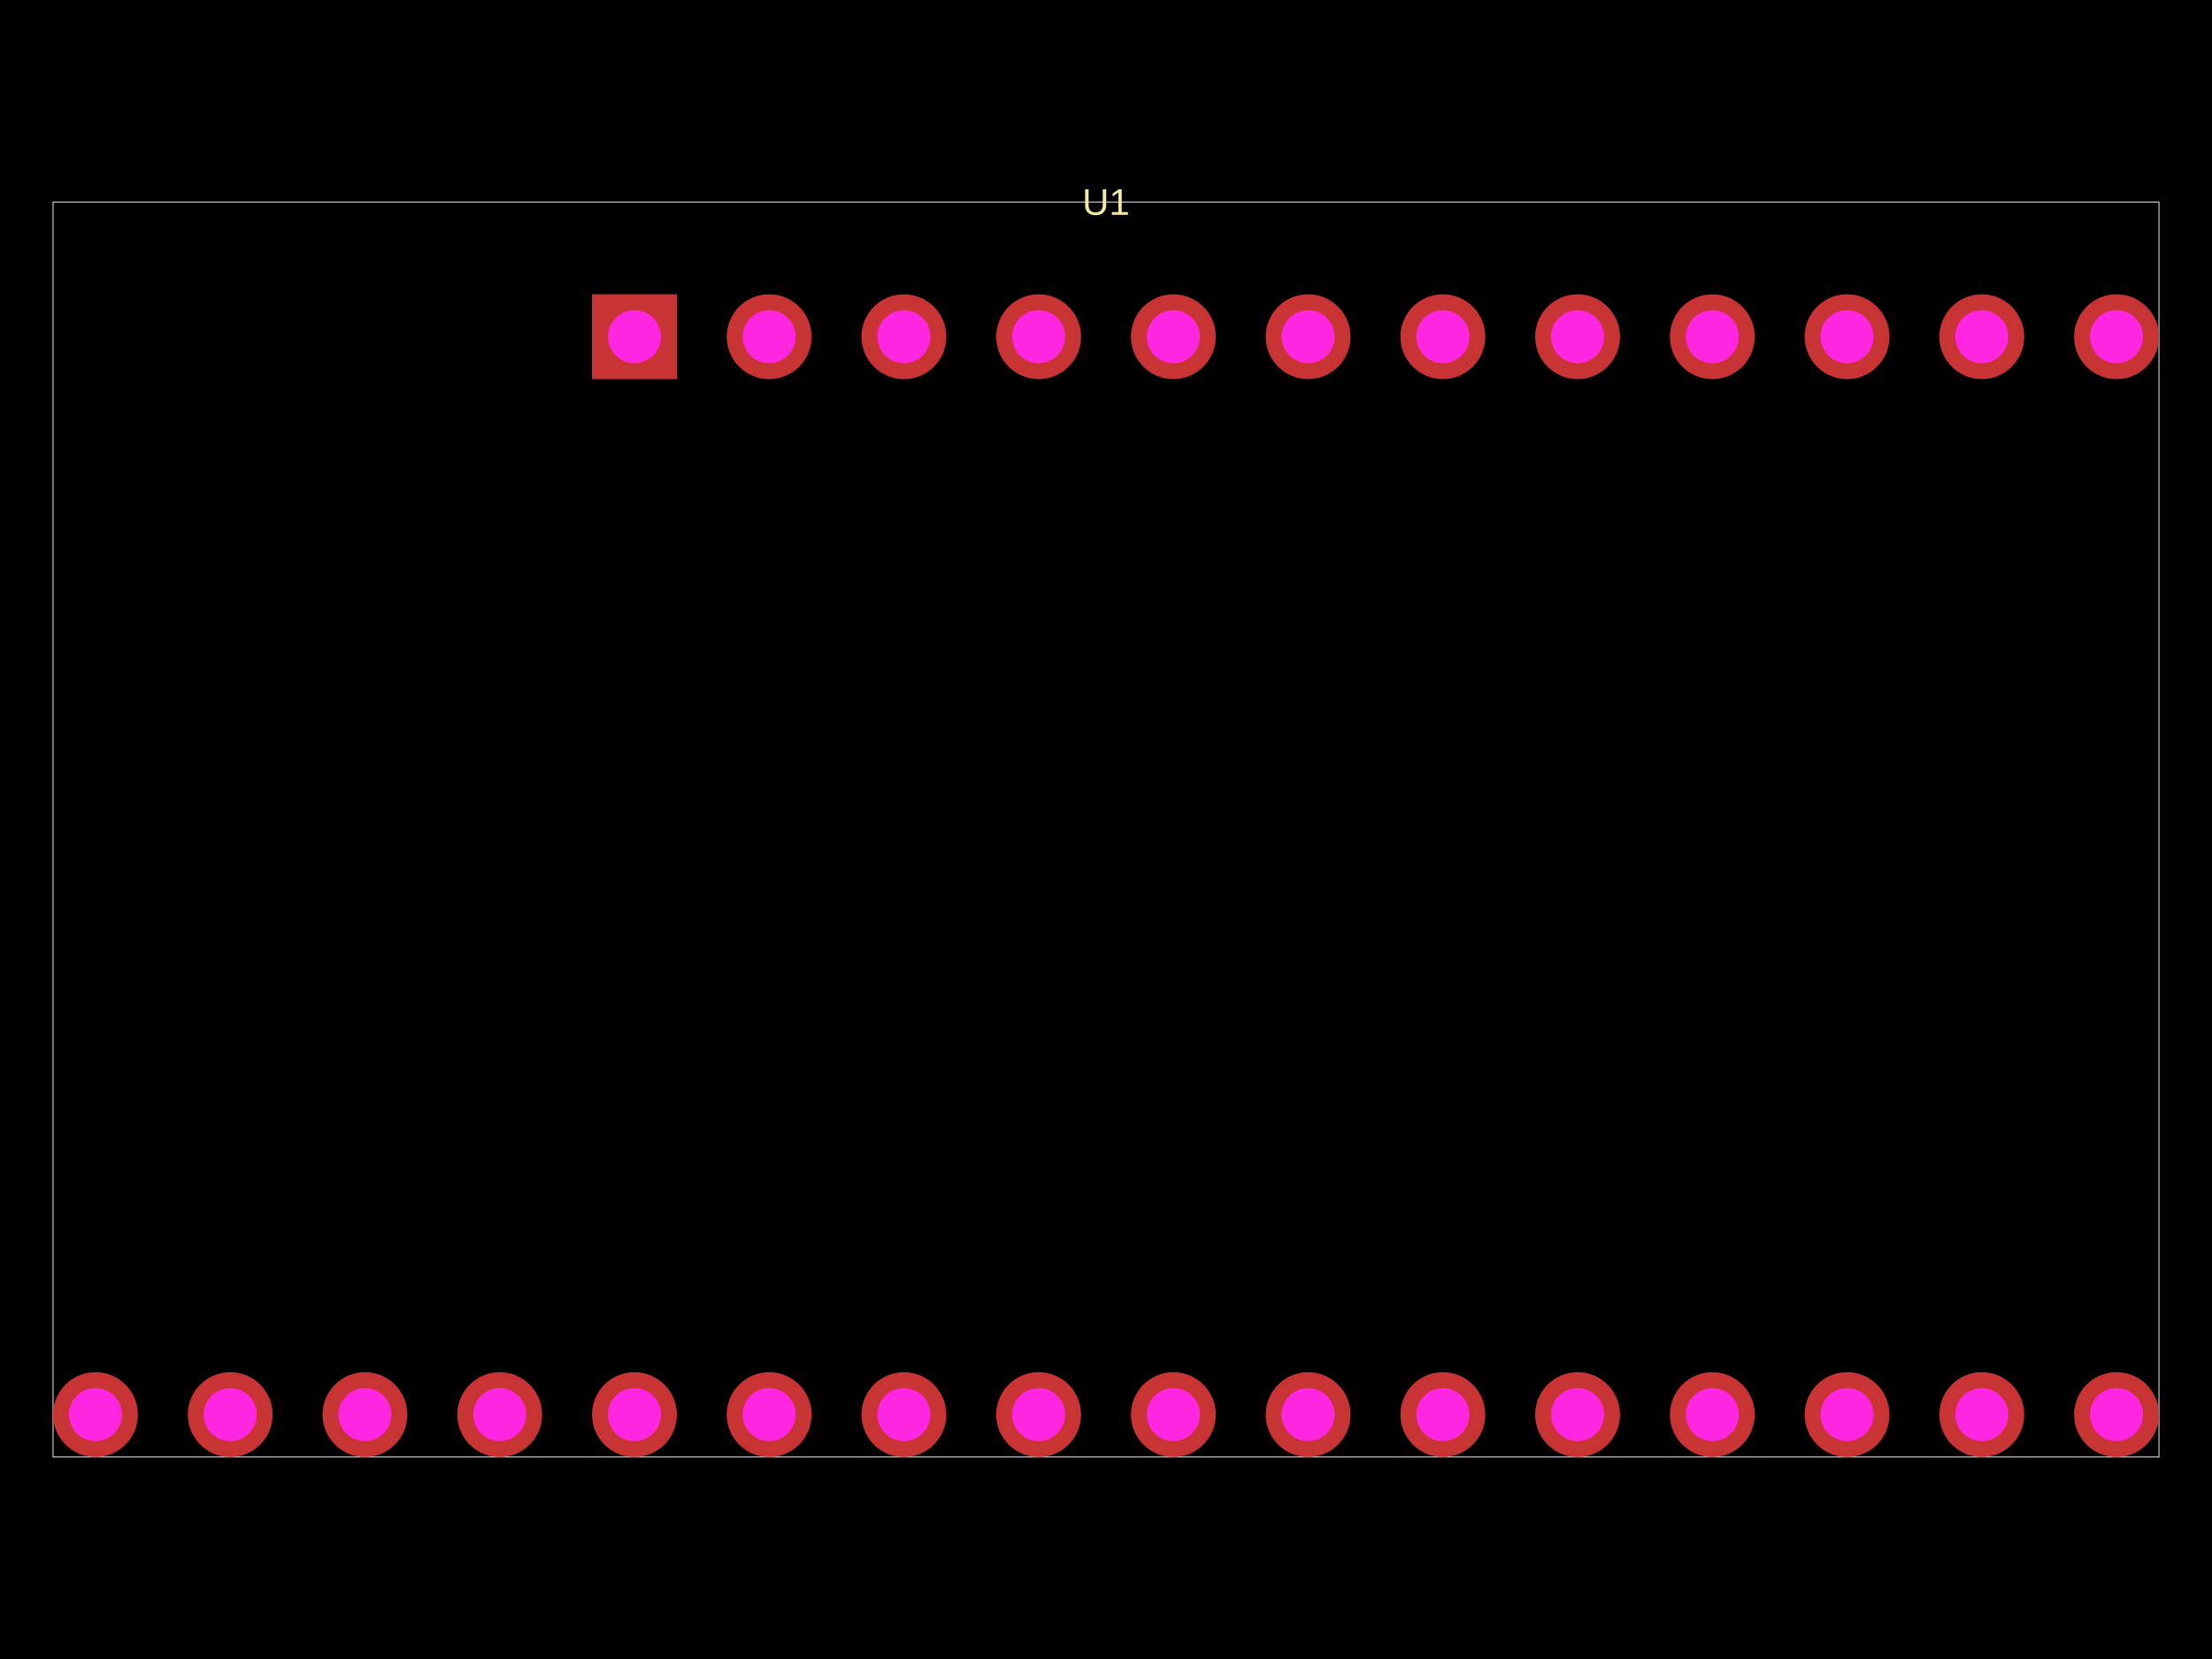
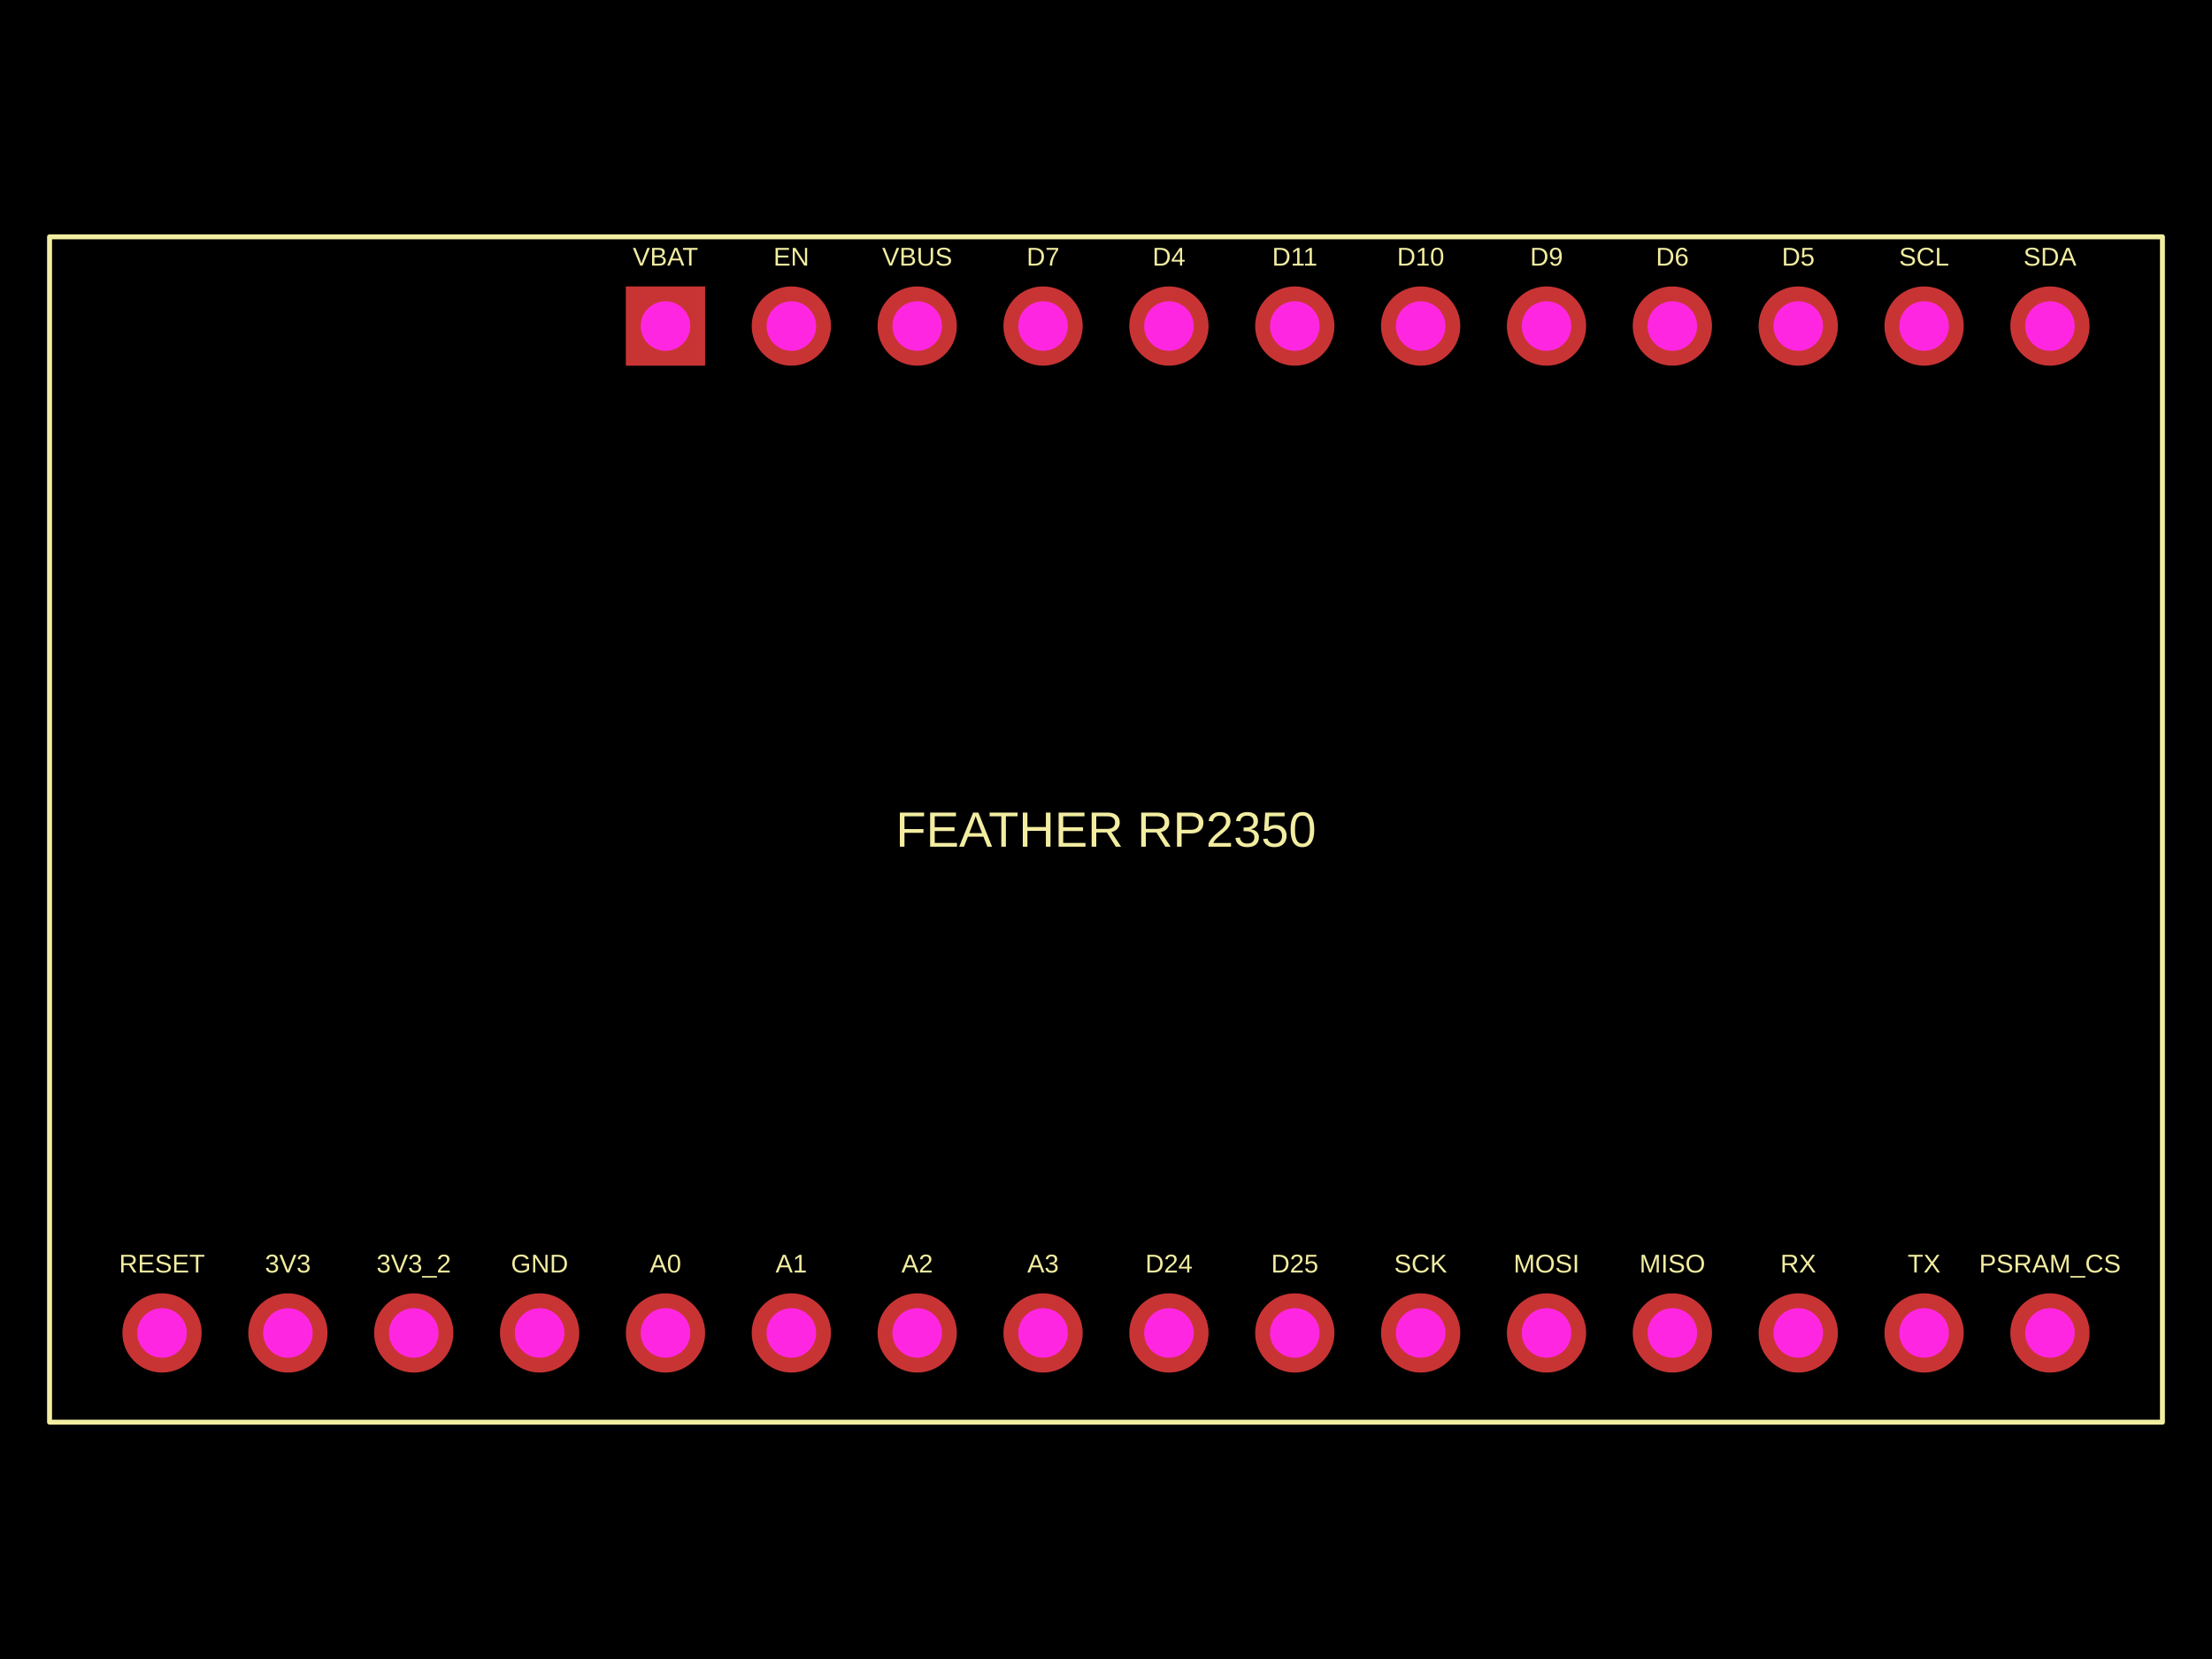
- <svg xmlns="http://www.w3.org/2000/svg" width="800" height="600" data-software-used-string="@tscircuit/core@0.0.1565">
+ <svg xmlns="http://www.w3.org/2000/svg" width="800" height="600" data-software-used-string="@tscircuit/core@0.0.1580">
  <style />
  <rect class="boundary" x="0" y="0" fill="#000" width="800" height="600" data-type="pcb_background" data-pcb-layer="global" />
-   <rect class="pcb-boundary" fill="none" stroke="#fff" stroke-width="0.3" x="19.185" y="73.046" width="761.631" height="453.909" data-type="pcb_boundary" data-pcb-layer="global" />
-   <text x="0" y="0" dx="0" dy="0" fill="#f2eda1" font-family="Arial, sans-serif" font-size="13.429" text-anchor="middle" dominant-baseline="central" transform="matrix(1,0,0,1,400,73.04556)" class="pcb-silkscreen-text pcb-silkscreen-top" data-pcb-silkscreen-text-id="pcb_silkscreen_text_0" stroke="none" data-type="pcb_silkscreen_text" data-pcb-layer="top">U1</text>
+   <rect class="pcb-boundary" fill="none" stroke="#fff" stroke-width="0.3" x="17.921" y="85.663" width="764.158" height="428.674" data-type="pcb_boundary" data-pcb-layer="global" />
+   <text x="0" y="0" dx="0" dy="0" fill="#f2eda1" font-family="Arial, sans-serif" font-size="9.319" text-anchor="middle" dominant-baseline="central" transform="matrix(1,0,0,1,240.681,92.83154)" class="pcb-silkscreen-text pcb-silkscreen-top" data-pcb-silkscreen-text-id="pcb_silkscreen_text_0" stroke="none" data-type="pcb_silkscreen_text" data-pcb-layer="top">VBAT</text>
+   <text x="0" y="0" dx="0" dy="0" fill="#f2eda1" font-family="Arial, sans-serif" font-size="9.319" text-anchor="middle" dominant-baseline="central" transform="matrix(1,0,0,1,286.2007,92.83154)" class="pcb-silkscreen-text pcb-silkscreen-top" data-pcb-silkscreen-text-id="pcb_silkscreen_text_1" stroke="none" data-type="pcb_silkscreen_text" data-pcb-layer="top">EN</text>
+   <text x="0" y="0" dx="0" dy="0" fill="#f2eda1" font-family="Arial, sans-serif" font-size="9.319" text-anchor="middle" dominant-baseline="central" transform="matrix(1,0,0,1,331.7204,92.83154)" class="pcb-silkscreen-text pcb-silkscreen-top" data-pcb-silkscreen-text-id="pcb_silkscreen_text_2" stroke="none" data-type="pcb_silkscreen_text" data-pcb-layer="top">VBUS</text>
+   <text x="0" y="0" dx="0" dy="0" fill="#f2eda1" font-family="Arial, sans-serif" font-size="9.319" text-anchor="middle" dominant-baseline="central" transform="matrix(1,0,0,1,377.2401,92.83154)" class="pcb-silkscreen-text pcb-silkscreen-top" data-pcb-silkscreen-text-id="pcb_silkscreen_text_3" stroke="none" data-type="pcb_silkscreen_text" data-pcb-layer="top">D7</text>
+   <text x="0" y="0" dx="0" dy="0" fill="#f2eda1" font-family="Arial, sans-serif" font-size="9.319" text-anchor="middle" dominant-baseline="central" transform="matrix(1,0,0,1,422.7599,92.83154)" class="pcb-silkscreen-text pcb-silkscreen-top" data-pcb-silkscreen-text-id="pcb_silkscreen_text_4" stroke="none" data-type="pcb_silkscreen_text" data-pcb-layer="top">D4</text>
+   <text x="0" y="0" dx="0" dy="0" fill="#f2eda1" font-family="Arial, sans-serif" font-size="9.319" text-anchor="middle" dominant-baseline="central" transform="matrix(1,0,0,1,468.2796,92.83154)" class="pcb-silkscreen-text pcb-silkscreen-top" data-pcb-silkscreen-text-id="pcb_silkscreen_text_5" stroke="none" data-type="pcb_silkscreen_text" data-pcb-layer="top">D11</text>
+   <text x="0" y="0" dx="0" dy="0" fill="#f2eda1" font-family="Arial, sans-serif" font-size="9.319" text-anchor="middle" dominant-baseline="central" transform="matrix(1,0,0,1,513.7993,92.83154)" class="pcb-silkscreen-text pcb-silkscreen-top" data-pcb-silkscreen-text-id="pcb_silkscreen_text_6" stroke="none" data-type="pcb_silkscreen_text" data-pcb-layer="top">D10</text>
+   <text x="0" y="0" dx="0" dy="0" fill="#f2eda1" font-family="Arial, sans-serif" font-size="9.319" text-anchor="middle" dominant-baseline="central" transform="matrix(1,0,0,1,559.319,92.83154)" class="pcb-silkscreen-text pcb-silkscreen-top" data-pcb-silkscreen-text-id="pcb_silkscreen_text_7" stroke="none" data-type="pcb_silkscreen_text" data-pcb-layer="top">D9</text>
+   <text x="0" y="0" dx="0" dy="0" fill="#f2eda1" font-family="Arial, sans-serif" font-size="9.319" text-anchor="middle" dominant-baseline="central" transform="matrix(1,0,0,1,604.8387,92.83154)" class="pcb-silkscreen-text pcb-silkscreen-top" data-pcb-silkscreen-text-id="pcb_silkscreen_text_8" stroke="none" data-type="pcb_silkscreen_text" data-pcb-layer="top">D6</text>
+   <text x="0" y="0" dx="0" dy="0" fill="#f2eda1" font-family="Arial, sans-serif" font-size="9.319" text-anchor="middle" dominant-baseline="central" transform="matrix(1,0,0,1,650.3584,92.83154)" class="pcb-silkscreen-text pcb-silkscreen-top" data-pcb-silkscreen-text-id="pcb_silkscreen_text_9" stroke="none" data-type="pcb_silkscreen_text" data-pcb-layer="top">D5</text>
+   <text x="0" y="0" dx="0" dy="0" fill="#f2eda1" font-family="Arial, sans-serif" font-size="9.319" text-anchor="middle" dominant-baseline="central" transform="matrix(1,0,0,1,695.8781,92.83154)" class="pcb-silkscreen-text pcb-silkscreen-top" data-pcb-silkscreen-text-id="pcb_silkscreen_text_10" stroke="none" data-type="pcb_silkscreen_text" data-pcb-layer="top">SCL</text>
+   <text x="0" y="0" dx="0" dy="0" fill="#f2eda1" font-family="Arial, sans-serif" font-size="9.319" text-anchor="middle" dominant-baseline="central" transform="matrix(1,0,0,1,741.3978,92.83154)" class="pcb-silkscreen-text pcb-silkscreen-top" data-pcb-silkscreen-text-id="pcb_silkscreen_text_11" stroke="none" data-type="pcb_silkscreen_text" data-pcb-layer="top">SDA</text>
+   <text x="0" y="0" dx="0" dy="0" fill="#f2eda1" font-family="Arial, sans-serif" font-size="9.319" text-anchor="middle" dominant-baseline="central" transform="matrix(1,0,0,1,58.60215,456.9892)" class="pcb-silkscreen-text pcb-silkscreen-top" data-pcb-silkscreen-text-id="pcb_silkscreen_text_12" stroke="none" data-type="pcb_silkscreen_text" data-pcb-layer="top">RESET</text>
+   <text x="0" y="0" dx="0" dy="0" fill="#f2eda1" font-family="Arial, sans-serif" font-size="9.319" text-anchor="middle" dominant-baseline="central" transform="matrix(1,0,0,1,104.1219,456.9892)" class="pcb-silkscreen-text pcb-silkscreen-top" data-pcb-silkscreen-text-id="pcb_silkscreen_text_13" stroke="none" data-type="pcb_silkscreen_text" data-pcb-layer="top">3V3</text>
+   <text x="0" y="0" dx="0" dy="0" fill="#f2eda1" font-family="Arial, sans-serif" font-size="9.319" text-anchor="middle" dominant-baseline="central" transform="matrix(1,0,0,1,149.6416,456.9892)" class="pcb-silkscreen-text pcb-silkscreen-top" data-pcb-silkscreen-text-id="pcb_silkscreen_text_14" stroke="none" data-type="pcb_silkscreen_text" data-pcb-layer="top">3V3_2</text>
+   <text x="0" y="0" dx="0" dy="0" fill="#f2eda1" font-family="Arial, sans-serif" font-size="9.319" text-anchor="middle" dominant-baseline="central" transform="matrix(1,0,0,1,195.1613,456.9892)" class="pcb-silkscreen-text pcb-silkscreen-top" data-pcb-silkscreen-text-id="pcb_silkscreen_text_15" stroke="none" data-type="pcb_silkscreen_text" data-pcb-layer="top">GND</text>
+   <text x="0" y="0" dx="0" dy="0" fill="#f2eda1" font-family="Arial, sans-serif" font-size="9.319" text-anchor="middle" dominant-baseline="central" transform="matrix(1,0,0,1,240.681,456.9892)" class="pcb-silkscreen-text pcb-silkscreen-top" data-pcb-silkscreen-text-id="pcb_silkscreen_text_16" stroke="none" data-type="pcb_silkscreen_text" data-pcb-layer="top">A0</text>
+   <text x="0" y="0" dx="0" dy="0" fill="#f2eda1" font-family="Arial, sans-serif" font-size="9.319" text-anchor="middle" dominant-baseline="central" transform="matrix(1,0,0,1,286.2007,456.9892)" class="pcb-silkscreen-text pcb-silkscreen-top" data-pcb-silkscreen-text-id="pcb_silkscreen_text_17" stroke="none" data-type="pcb_silkscreen_text" data-pcb-layer="top">A1</text>
+   <text x="0" y="0" dx="0" dy="0" fill="#f2eda1" font-family="Arial, sans-serif" font-size="9.319" text-anchor="middle" dominant-baseline="central" transform="matrix(1,0,0,1,331.7204,456.9892)" class="pcb-silkscreen-text pcb-silkscreen-top" data-pcb-silkscreen-text-id="pcb_silkscreen_text_18" stroke="none" data-type="pcb_silkscreen_text" data-pcb-layer="top">A2</text>
+   <text x="0" y="0" dx="0" dy="0" fill="#f2eda1" font-family="Arial, sans-serif" font-size="9.319" text-anchor="middle" dominant-baseline="central" transform="matrix(1,0,0,1,377.2401,456.9892)" class="pcb-silkscreen-text pcb-silkscreen-top" data-pcb-silkscreen-text-id="pcb_silkscreen_text_19" stroke="none" data-type="pcb_silkscreen_text" data-pcb-layer="top">A3</text>
+   <text x="0" y="0" dx="0" dy="0" fill="#f2eda1" font-family="Arial, sans-serif" font-size="9.319" text-anchor="middle" dominant-baseline="central" transform="matrix(1,0,0,1,422.7599,456.9892)" class="pcb-silkscreen-text pcb-silkscreen-top" data-pcb-silkscreen-text-id="pcb_silkscreen_text_20" stroke="none" data-type="pcb_silkscreen_text" data-pcb-layer="top">D24</text>
+   <text x="0" y="0" dx="0" dy="0" fill="#f2eda1" font-family="Arial, sans-serif" font-size="9.319" text-anchor="middle" dominant-baseline="central" transform="matrix(1,0,0,1,468.2796,456.9892)" class="pcb-silkscreen-text pcb-silkscreen-top" data-pcb-silkscreen-text-id="pcb_silkscreen_text_21" stroke="none" data-type="pcb_silkscreen_text" data-pcb-layer="top">D25</text>
+   <text x="0" y="0" dx="0" dy="0" fill="#f2eda1" font-family="Arial, sans-serif" font-size="9.319" text-anchor="middle" dominant-baseline="central" transform="matrix(1,0,0,1,513.7993,456.9892)" class="pcb-silkscreen-text pcb-silkscreen-top" data-pcb-silkscreen-text-id="pcb_silkscreen_text_22" stroke="none" data-type="pcb_silkscreen_text" data-pcb-layer="top">SCK</text>
+   <text x="0" y="0" dx="0" dy="0" fill="#f2eda1" font-family="Arial, sans-serif" font-size="9.319" text-anchor="middle" dominant-baseline="central" transform="matrix(1,0,0,1,559.319,456.9892)" class="pcb-silkscreen-text pcb-silkscreen-top" data-pcb-silkscreen-text-id="pcb_silkscreen_text_23" stroke="none" data-type="pcb_silkscreen_text" data-pcb-layer="top">MOSI</text>
+   <text x="0" y="0" dx="0" dy="0" fill="#f2eda1" font-family="Arial, sans-serif" font-size="9.319" text-anchor="middle" dominant-baseline="central" transform="matrix(1,0,0,1,604.8387,456.9892)" class="pcb-silkscreen-text pcb-silkscreen-top" data-pcb-silkscreen-text-id="pcb_silkscreen_text_24" stroke="none" data-type="pcb_silkscreen_text" data-pcb-layer="top">MISO</text>
+   <text x="0" y="0" dx="0" dy="0" fill="#f2eda1" font-family="Arial, sans-serif" font-size="9.319" text-anchor="middle" dominant-baseline="central" transform="matrix(1,0,0,1,650.3584,456.9892)" class="pcb-silkscreen-text pcb-silkscreen-top" data-pcb-silkscreen-text-id="pcb_silkscreen_text_25" stroke="none" data-type="pcb_silkscreen_text" data-pcb-layer="top">RX</text>
+   <text x="0" y="0" dx="0" dy="0" fill="#f2eda1" font-family="Arial, sans-serif" font-size="9.319" text-anchor="middle" dominant-baseline="central" transform="matrix(1,0,0,1,695.8781,456.9892)" class="pcb-silkscreen-text pcb-silkscreen-top" data-pcb-silkscreen-text-id="pcb_silkscreen_text_26" stroke="none" data-type="pcb_silkscreen_text" data-pcb-layer="top">TX</text>
+   <text x="0" y="0" dx="0" dy="0" fill="#f2eda1" font-family="Arial, sans-serif" font-size="9.319" text-anchor="middle" dominant-baseline="central" transform="matrix(1,0,0,1,741.3978,456.9892)" class="pcb-silkscreen-text pcb-silkscreen-top" data-pcb-silkscreen-text-id="pcb_silkscreen_text_27" stroke="none" data-type="pcb_silkscreen_text" data-pcb-layer="top">PSRAM_CS</text>
+   <path class="pcb-silkscreen pcb-silkscreen-top" d="M 17.921 514.337 L 782.079 514.337 L 782.079 85.663 L 17.921 85.663 L 17.921 514.337 Z" fill="none" stroke="#f2eda1" stroke-width="1.792" stroke-linecap="round" stroke-linejoin="round" data-pcb-component-id="pcb_component_0" data-pcb-silkscreen-path-id="pcb_silkscreen_path_0" data-type="pcb_silkscreen_path" data-pcb-layer="top" />
+   <text x="0" y="0" dx="0" dy="0" fill="#f2eda1" font-family="Arial, sans-serif" font-size="17.921" text-anchor="middle" dominant-baseline="central" transform="matrix(1,0,0,1,400,300)" class="pcb-silkscreen-text pcb-silkscreen-top" data-pcb-silkscreen-text-id="pcb_silkscreen_text_28" stroke="none" data-type="pcb_silkscreen_text" data-pcb-layer="top">FEATHER RP2350</text>
  <g data-type="pcb_plated_hole" data-pcb-layer="through" data-pad-name="U1.VBAT">
-     <rect class="pcb-hole-outer-pad" fill="rgb(200, 52, 52)" x="214.101" y="106.427" width="30.695" height="30.695" data-type="pcb_plated_hole" data-pcb-layer="top" />
-     <circle class="pcb-hole-inner" fill="#FF26E2" cx="229.448" cy="121.775" r="9.592" data-type="pcb_plated_hole_drill" data-pcb-layer="drill" />
+     <rect class="pcb-hole-outer-pad" fill="rgb(200, 52, 52)" x="226.344" y="103.584" width="28.674" height="28.674" data-type="pcb_plated_hole" data-pcb-layer="top" />
+     <circle class="pcb-hole-inner" fill="#FF26E2" cx="240.681" cy="117.921" r="8.961" data-type="pcb_plated_hole_drill" data-pcb-layer="drill" />
  </g>
  <g data-type="pcb_plated_hole" data-pcb-layer="through" data-pad-name="U1.EN">
-     <circle class="pcb-hole-outer" fill="rgb(200, 52, 52)" cx="278.177" cy="121.775" r="15.348" data-type="pcb_plated_hole" data-pcb-layer="top" />
-     <circle class="pcb-hole-inner" fill="#FF26E2" cx="278.177" cy="121.775" r="9.592" data-type="pcb_plated_hole_drill" data-pcb-layer="drill" />
+     <circle class="pcb-hole-outer" fill="rgb(200, 52, 52)" cx="286.201" cy="117.921" r="14.337" data-type="pcb_plated_hole" data-pcb-layer="top" />
+     <circle class="pcb-hole-inner" fill="#FF26E2" cx="286.201" cy="117.921" r="8.961" data-type="pcb_plated_hole_drill" data-pcb-layer="drill" />
  </g>
  <g data-type="pcb_plated_hole" data-pcb-layer="through" data-pad-name="U1.VBUS">
-     <circle class="pcb-hole-outer" fill="rgb(200, 52, 52)" cx="326.906" cy="121.775" r="15.348" data-type="pcb_plated_hole" data-pcb-layer="top" />
-     <circle class="pcb-hole-inner" fill="#FF26E2" cx="326.906" cy="121.775" r="9.592" data-type="pcb_plated_hole_drill" data-pcb-layer="drill" />
+     <circle class="pcb-hole-outer" fill="rgb(200, 52, 52)" cx="331.72" cy="117.921" r="14.337" data-type="pcb_plated_hole" data-pcb-layer="top" />
+     <circle class="pcb-hole-inner" fill="#FF26E2" cx="331.72" cy="117.921" r="8.961" data-type="pcb_plated_hole_drill" data-pcb-layer="drill" />
  </g>
  <g data-type="pcb_plated_hole" data-pcb-layer="through" data-pad-name="U1.D7">
-     <circle class="pcb-hole-outer" fill="rgb(200, 52, 52)" cx="375.635" cy="121.775" r="15.348" data-type="pcb_plated_hole" data-pcb-layer="top" />
-     <circle class="pcb-hole-inner" fill="#FF26E2" cx="375.635" cy="121.775" r="9.592" data-type="pcb_plated_hole_drill" data-pcb-layer="drill" />
+     <circle class="pcb-hole-outer" fill="rgb(200, 52, 52)" cx="377.24" cy="117.921" r="14.337" data-type="pcb_plated_hole" data-pcb-layer="top" />
+     <circle class="pcb-hole-inner" fill="#FF26E2" cx="377.24" cy="117.921" r="8.961" data-type="pcb_plated_hole_drill" data-pcb-layer="drill" />
  </g>
  <g data-type="pcb_plated_hole" data-pcb-layer="through" data-pad-name="U1.D4">
-     <circle class="pcb-hole-outer" fill="rgb(200, 52, 52)" cx="424.365" cy="121.775" r="15.348" data-type="pcb_plated_hole" data-pcb-layer="top" />
-     <circle class="pcb-hole-inner" fill="#FF26E2" cx="424.365" cy="121.775" r="9.592" data-type="pcb_plated_hole_drill" data-pcb-layer="drill" />
+     <circle class="pcb-hole-outer" fill="rgb(200, 52, 52)" cx="422.76" cy="117.921" r="14.337" data-type="pcb_plated_hole" data-pcb-layer="top" />
+     <circle class="pcb-hole-inner" fill="#FF26E2" cx="422.76" cy="117.921" r="8.961" data-type="pcb_plated_hole_drill" data-pcb-layer="drill" />
  </g>
  <g data-type="pcb_plated_hole" data-pcb-layer="through" data-pad-name="U1.D11">
-     <circle class="pcb-hole-outer" fill="rgb(200, 52, 52)" cx="473.094" cy="121.775" r="15.348" data-type="pcb_plated_hole" data-pcb-layer="top" />
-     <circle class="pcb-hole-inner" fill="#FF26E2" cx="473.094" cy="121.775" r="9.592" data-type="pcb_plated_hole_drill" data-pcb-layer="drill" />
+     <circle class="pcb-hole-outer" fill="rgb(200, 52, 52)" cx="468.28" cy="117.921" r="14.337" data-type="pcb_plated_hole" data-pcb-layer="top" />
+     <circle class="pcb-hole-inner" fill="#FF26E2" cx="468.28" cy="117.921" r="8.961" data-type="pcb_plated_hole_drill" data-pcb-layer="drill" />
  </g>
  <g data-type="pcb_plated_hole" data-pcb-layer="through" data-pad-name="U1.D10">
-     <circle class="pcb-hole-outer" fill="rgb(200, 52, 52)" cx="521.823" cy="121.775" r="15.348" data-type="pcb_plated_hole" data-pcb-layer="top" />
-     <circle class="pcb-hole-inner" fill="#FF26E2" cx="521.823" cy="121.775" r="9.592" data-type="pcb_plated_hole_drill" data-pcb-layer="drill" />
+     <circle class="pcb-hole-outer" fill="rgb(200, 52, 52)" cx="513.799" cy="117.921" r="14.337" data-type="pcb_plated_hole" data-pcb-layer="top" />
+     <circle class="pcb-hole-inner" fill="#FF26E2" cx="513.799" cy="117.921" r="8.961" data-type="pcb_plated_hole_drill" data-pcb-layer="drill" />
  </g>
  <g data-type="pcb_plated_hole" data-pcb-layer="through" data-pad-name="U1.D9">
-     <circle class="pcb-hole-outer" fill="rgb(200, 52, 52)" cx="570.552" cy="121.775" r="15.348" data-type="pcb_plated_hole" data-pcb-layer="top" />
-     <circle class="pcb-hole-inner" fill="#FF26E2" cx="570.552" cy="121.775" r="9.592" data-type="pcb_plated_hole_drill" data-pcb-layer="drill" />
+     <circle class="pcb-hole-outer" fill="rgb(200, 52, 52)" cx="559.319" cy="117.921" r="14.337" data-type="pcb_plated_hole" data-pcb-layer="top" />
+     <circle class="pcb-hole-inner" fill="#FF26E2" cx="559.319" cy="117.921" r="8.961" data-type="pcb_plated_hole_drill" data-pcb-layer="drill" />
  </g>
  <g data-type="pcb_plated_hole" data-pcb-layer="through" data-pad-name="U1.D6">
-     <circle class="pcb-hole-outer" fill="rgb(200, 52, 52)" cx="619.281" cy="121.775" r="15.348" data-type="pcb_plated_hole" data-pcb-layer="top" />
-     <circle class="pcb-hole-inner" fill="#FF26E2" cx="619.281" cy="121.775" r="9.592" data-type="pcb_plated_hole_drill" data-pcb-layer="drill" />
+     <circle class="pcb-hole-outer" fill="rgb(200, 52, 52)" cx="604.839" cy="117.921" r="14.337" data-type="pcb_plated_hole" data-pcb-layer="top" />
+     <circle class="pcb-hole-inner" fill="#FF26E2" cx="604.839" cy="117.921" r="8.961" data-type="pcb_plated_hole_drill" data-pcb-layer="drill" />
  </g>
  <g data-type="pcb_plated_hole" data-pcb-layer="through" data-pad-name="U1.D5">
-     <circle class="pcb-hole-outer" fill="rgb(200, 52, 52)" cx="668.01" cy="121.775" r="15.348" data-type="pcb_plated_hole" data-pcb-layer="top" />
-     <circle class="pcb-hole-inner" fill="#FF26E2" cx="668.01" cy="121.775" r="9.592" data-type="pcb_plated_hole_drill" data-pcb-layer="drill" />
+     <circle class="pcb-hole-outer" fill="rgb(200, 52, 52)" cx="650.358" cy="117.921" r="14.337" data-type="pcb_plated_hole" data-pcb-layer="top" />
+     <circle class="pcb-hole-inner" fill="#FF26E2" cx="650.358" cy="117.921" r="8.961" data-type="pcb_plated_hole_drill" data-pcb-layer="drill" />
  </g>
  <g data-type="pcb_plated_hole" data-pcb-layer="through" data-pad-name="U1.SCL">
-     <circle class="pcb-hole-outer" fill="rgb(200, 52, 52)" cx="716.739" cy="121.775" r="15.348" data-type="pcb_plated_hole" data-pcb-layer="top" />
-     <circle class="pcb-hole-inner" fill="#FF26E2" cx="716.739" cy="121.775" r="9.592" data-type="pcb_plated_hole_drill" data-pcb-layer="drill" />
+     <circle class="pcb-hole-outer" fill="rgb(200, 52, 52)" cx="695.878" cy="117.921" r="14.337" data-type="pcb_plated_hole" data-pcb-layer="top" />
+     <circle class="pcb-hole-inner" fill="#FF26E2" cx="695.878" cy="117.921" r="8.961" data-type="pcb_plated_hole_drill" data-pcb-layer="drill" />
  </g>
  <g data-type="pcb_plated_hole" data-pcb-layer="through" data-pad-name="U1.SDA">
-     <circle class="pcb-hole-outer" fill="rgb(200, 52, 52)" cx="765.468" cy="121.775" r="15.348" data-type="pcb_plated_hole" data-pcb-layer="top" />
-     <circle class="pcb-hole-inner" fill="#FF26E2" cx="765.468" cy="121.775" r="9.592" data-type="pcb_plated_hole_drill" data-pcb-layer="drill" />
+     <circle class="pcb-hole-outer" fill="rgb(200, 52, 52)" cx="741.398" cy="117.921" r="14.337" data-type="pcb_plated_hole" data-pcb-layer="top" />
+     <circle class="pcb-hole-inner" fill="#FF26E2" cx="741.398" cy="117.921" r="8.961" data-type="pcb_plated_hole_drill" data-pcb-layer="drill" />
  </g>
  <g data-type="pcb_plated_hole" data-pcb-layer="through" data-pad-name="U1.RESET">
-     <circle class="pcb-hole-outer" fill="rgb(200, 52, 52)" cx="34.532" cy="511.607" r="15.348" data-type="pcb_plated_hole" data-pcb-layer="top" />
-     <circle class="pcb-hole-inner" fill="#FF26E2" cx="34.532" cy="511.607" r="9.592" data-type="pcb_plated_hole_drill" data-pcb-layer="drill" />
+     <circle class="pcb-hole-outer" fill="rgb(200, 52, 52)" cx="58.602" cy="482.079" r="14.337" data-type="pcb_plated_hole" data-pcb-layer="top" />
+     <circle class="pcb-hole-inner" fill="#FF26E2" cx="58.602" cy="482.079" r="8.961" data-type="pcb_plated_hole_drill" data-pcb-layer="drill" />
  </g>
  <g data-type="pcb_plated_hole" data-pcb-layer="through" data-pad-name="U1.3V3">
-     <circle class="pcb-hole-outer" fill="rgb(200, 52, 52)" cx="83.261" cy="511.607" r="15.348" data-type="pcb_plated_hole" data-pcb-layer="top" />
-     <circle class="pcb-hole-inner" fill="#FF26E2" cx="83.261" cy="511.607" r="9.592" data-type="pcb_plated_hole_drill" data-pcb-layer="drill" />
+     <circle class="pcb-hole-outer" fill="rgb(200, 52, 52)" cx="104.122" cy="482.079" r="14.337" data-type="pcb_plated_hole" data-pcb-layer="top" />
+     <circle class="pcb-hole-inner" fill="#FF26E2" cx="104.122" cy="482.079" r="8.961" data-type="pcb_plated_hole_drill" data-pcb-layer="drill" />
  </g>
  <g data-type="pcb_plated_hole" data-pcb-layer="through" data-pad-name="U1.3V3_2">
-     <circle class="pcb-hole-outer" fill="rgb(200, 52, 52)" cx="131.99" cy="511.607" r="15.348" data-type="pcb_plated_hole" data-pcb-layer="top" />
-     <circle class="pcb-hole-inner" fill="#FF26E2" cx="131.99" cy="511.607" r="9.592" data-type="pcb_plated_hole_drill" data-pcb-layer="drill" />
+     <circle class="pcb-hole-outer" fill="rgb(200, 52, 52)" cx="149.642" cy="482.079" r="14.337" data-type="pcb_plated_hole" data-pcb-layer="top" />
+     <circle class="pcb-hole-inner" fill="#FF26E2" cx="149.642" cy="482.079" r="8.961" data-type="pcb_plated_hole_drill" data-pcb-layer="drill" />
  </g>
  <g data-type="pcb_plated_hole" data-pcb-layer="through" data-pad-name="U1.GND">
-     <circle class="pcb-hole-outer" fill="rgb(200, 52, 52)" cx="180.719" cy="511.607" r="15.348" data-type="pcb_plated_hole" data-pcb-layer="top" />
-     <circle class="pcb-hole-inner" fill="#FF26E2" cx="180.719" cy="511.607" r="9.592" data-type="pcb_plated_hole_drill" data-pcb-layer="drill" />
+     <circle class="pcb-hole-outer" fill="rgb(200, 52, 52)" cx="195.161" cy="482.079" r="14.337" data-type="pcb_plated_hole" data-pcb-layer="top" />
+     <circle class="pcb-hole-inner" fill="#FF26E2" cx="195.161" cy="482.079" r="8.961" data-type="pcb_plated_hole_drill" data-pcb-layer="drill" />
  </g>
  <g data-type="pcb_plated_hole" data-pcb-layer="through" data-pad-name="U1.A0">
-     <circle class="pcb-hole-outer" fill="rgb(200, 52, 52)" cx="229.448" cy="511.607" r="15.348" data-type="pcb_plated_hole" data-pcb-layer="top" />
-     <circle class="pcb-hole-inner" fill="#FF26E2" cx="229.448" cy="511.607" r="9.592" data-type="pcb_plated_hole_drill" data-pcb-layer="drill" />
+     <circle class="pcb-hole-outer" fill="rgb(200, 52, 52)" cx="240.681" cy="482.079" r="14.337" data-type="pcb_plated_hole" data-pcb-layer="top" />
+     <circle class="pcb-hole-inner" fill="#FF26E2" cx="240.681" cy="482.079" r="8.961" data-type="pcb_plated_hole_drill" data-pcb-layer="drill" />
  </g>
  <g data-type="pcb_plated_hole" data-pcb-layer="through" data-pad-name="U1.A1">
-     <circle class="pcb-hole-outer" fill="rgb(200, 52, 52)" cx="278.177" cy="511.607" r="15.348" data-type="pcb_plated_hole" data-pcb-layer="top" />
-     <circle class="pcb-hole-inner" fill="#FF26E2" cx="278.177" cy="511.607" r="9.592" data-type="pcb_plated_hole_drill" data-pcb-layer="drill" />
+     <circle class="pcb-hole-outer" fill="rgb(200, 52, 52)" cx="286.201" cy="482.079" r="14.337" data-type="pcb_plated_hole" data-pcb-layer="top" />
+     <circle class="pcb-hole-inner" fill="#FF26E2" cx="286.201" cy="482.079" r="8.961" data-type="pcb_plated_hole_drill" data-pcb-layer="drill" />
  </g>
  <g data-type="pcb_plated_hole" data-pcb-layer="through" data-pad-name="U1.A2">
-     <circle class="pcb-hole-outer" fill="rgb(200, 52, 52)" cx="326.906" cy="511.607" r="15.348" data-type="pcb_plated_hole" data-pcb-layer="top" />
-     <circle class="pcb-hole-inner" fill="#FF26E2" cx="326.906" cy="511.607" r="9.592" data-type="pcb_plated_hole_drill" data-pcb-layer="drill" />
+     <circle class="pcb-hole-outer" fill="rgb(200, 52, 52)" cx="331.72" cy="482.079" r="14.337" data-type="pcb_plated_hole" data-pcb-layer="top" />
+     <circle class="pcb-hole-inner" fill="#FF26E2" cx="331.72" cy="482.079" r="8.961" data-type="pcb_plated_hole_drill" data-pcb-layer="drill" />
  </g>
  <g data-type="pcb_plated_hole" data-pcb-layer="through" data-pad-name="U1.A3">
-     <circle class="pcb-hole-outer" fill="rgb(200, 52, 52)" cx="375.635" cy="511.607" r="15.348" data-type="pcb_plated_hole" data-pcb-layer="top" />
-     <circle class="pcb-hole-inner" fill="#FF26E2" cx="375.635" cy="511.607" r="9.592" data-type="pcb_plated_hole_drill" data-pcb-layer="drill" />
+     <circle class="pcb-hole-outer" fill="rgb(200, 52, 52)" cx="377.24" cy="482.079" r="14.337" data-type="pcb_plated_hole" data-pcb-layer="top" />
+     <circle class="pcb-hole-inner" fill="#FF26E2" cx="377.24" cy="482.079" r="8.961" data-type="pcb_plated_hole_drill" data-pcb-layer="drill" />
  </g>
  <g data-type="pcb_plated_hole" data-pcb-layer="through" data-pad-name="U1.D24">
-     <circle class="pcb-hole-outer" fill="rgb(200, 52, 52)" cx="424.365" cy="511.607" r="15.348" data-type="pcb_plated_hole" data-pcb-layer="top" />
-     <circle class="pcb-hole-inner" fill="#FF26E2" cx="424.365" cy="511.607" r="9.592" data-type="pcb_plated_hole_drill" data-pcb-layer="drill" />
+     <circle class="pcb-hole-outer" fill="rgb(200, 52, 52)" cx="422.76" cy="482.079" r="14.337" data-type="pcb_plated_hole" data-pcb-layer="top" />
+     <circle class="pcb-hole-inner" fill="#FF26E2" cx="422.76" cy="482.079" r="8.961" data-type="pcb_plated_hole_drill" data-pcb-layer="drill" />
  </g>
  <g data-type="pcb_plated_hole" data-pcb-layer="through" data-pad-name="U1.D25">
-     <circle class="pcb-hole-outer" fill="rgb(200, 52, 52)" cx="473.094" cy="511.607" r="15.348" data-type="pcb_plated_hole" data-pcb-layer="top" />
-     <circle class="pcb-hole-inner" fill="#FF26E2" cx="473.094" cy="511.607" r="9.592" data-type="pcb_plated_hole_drill" data-pcb-layer="drill" />
+     <circle class="pcb-hole-outer" fill="rgb(200, 52, 52)" cx="468.28" cy="482.079" r="14.337" data-type="pcb_plated_hole" data-pcb-layer="top" />
+     <circle class="pcb-hole-inner" fill="#FF26E2" cx="468.28" cy="482.079" r="8.961" data-type="pcb_plated_hole_drill" data-pcb-layer="drill" />
  </g>
  <g data-type="pcb_plated_hole" data-pcb-layer="through" data-pad-name="U1.SCK">
-     <circle class="pcb-hole-outer" fill="rgb(200, 52, 52)" cx="521.823" cy="511.607" r="15.348" data-type="pcb_plated_hole" data-pcb-layer="top" />
-     <circle class="pcb-hole-inner" fill="#FF26E2" cx="521.823" cy="511.607" r="9.592" data-type="pcb_plated_hole_drill" data-pcb-layer="drill" />
+     <circle class="pcb-hole-outer" fill="rgb(200, 52, 52)" cx="513.799" cy="482.079" r="14.337" data-type="pcb_plated_hole" data-pcb-layer="top" />
+     <circle class="pcb-hole-inner" fill="#FF26E2" cx="513.799" cy="482.079" r="8.961" data-type="pcb_plated_hole_drill" data-pcb-layer="drill" />
  </g>
  <g data-type="pcb_plated_hole" data-pcb-layer="through" data-pad-name="U1.MOSI">
-     <circle class="pcb-hole-outer" fill="rgb(200, 52, 52)" cx="570.552" cy="511.607" r="15.348" data-type="pcb_plated_hole" data-pcb-layer="top" />
-     <circle class="pcb-hole-inner" fill="#FF26E2" cx="570.552" cy="511.607" r="9.592" data-type="pcb_plated_hole_drill" data-pcb-layer="drill" />
+     <circle class="pcb-hole-outer" fill="rgb(200, 52, 52)" cx="559.319" cy="482.079" r="14.337" data-type="pcb_plated_hole" data-pcb-layer="top" />
+     <circle class="pcb-hole-inner" fill="#FF26E2" cx="559.319" cy="482.079" r="8.961" data-type="pcb_plated_hole_drill" data-pcb-layer="drill" />
  </g>
  <g data-type="pcb_plated_hole" data-pcb-layer="through" data-pad-name="U1.MISO">
-     <circle class="pcb-hole-outer" fill="rgb(200, 52, 52)" cx="619.281" cy="511.607" r="15.348" data-type="pcb_plated_hole" data-pcb-layer="top" />
-     <circle class="pcb-hole-inner" fill="#FF26E2" cx="619.281" cy="511.607" r="9.592" data-type="pcb_plated_hole_drill" data-pcb-layer="drill" />
+     <circle class="pcb-hole-outer" fill="rgb(200, 52, 52)" cx="604.839" cy="482.079" r="14.337" data-type="pcb_plated_hole" data-pcb-layer="top" />
+     <circle class="pcb-hole-inner" fill="#FF26E2" cx="604.839" cy="482.079" r="8.961" data-type="pcb_plated_hole_drill" data-pcb-layer="drill" />
  </g>
  <g data-type="pcb_plated_hole" data-pcb-layer="through" data-pad-name="U1.RX">
-     <circle class="pcb-hole-outer" fill="rgb(200, 52, 52)" cx="668.01" cy="511.607" r="15.348" data-type="pcb_plated_hole" data-pcb-layer="top" />
-     <circle class="pcb-hole-inner" fill="#FF26E2" cx="668.01" cy="511.607" r="9.592" data-type="pcb_plated_hole_drill" data-pcb-layer="drill" />
+     <circle class="pcb-hole-outer" fill="rgb(200, 52, 52)" cx="650.358" cy="482.079" r="14.337" data-type="pcb_plated_hole" data-pcb-layer="top" />
+     <circle class="pcb-hole-inner" fill="#FF26E2" cx="650.358" cy="482.079" r="8.961" data-type="pcb_plated_hole_drill" data-pcb-layer="drill" />
  </g>
  <g data-type="pcb_plated_hole" data-pcb-layer="through" data-pad-name="U1.TX">
-     <circle class="pcb-hole-outer" fill="rgb(200, 52, 52)" cx="716.739" cy="511.607" r="15.348" data-type="pcb_plated_hole" data-pcb-layer="top" />
-     <circle class="pcb-hole-inner" fill="#FF26E2" cx="716.739" cy="511.607" r="9.592" data-type="pcb_plated_hole_drill" data-pcb-layer="drill" />
+     <circle class="pcb-hole-outer" fill="rgb(200, 52, 52)" cx="695.878" cy="482.079" r="14.337" data-type="pcb_plated_hole" data-pcb-layer="top" />
+     <circle class="pcb-hole-inner" fill="#FF26E2" cx="695.878" cy="482.079" r="8.961" data-type="pcb_plated_hole_drill" data-pcb-layer="drill" />
  </g>
  <g data-type="pcb_plated_hole" data-pcb-layer="through" data-pad-name="U1.PSRAM_CS">
-     <circle class="pcb-hole-outer" fill="rgb(200, 52, 52)" cx="765.468" cy="511.607" r="15.348" data-type="pcb_plated_hole" data-pcb-layer="top" />
-     <circle class="pcb-hole-inner" fill="#FF26E2" cx="765.468" cy="511.607" r="9.592" data-type="pcb_plated_hole_drill" data-pcb-layer="drill" />
+     <circle class="pcb-hole-outer" fill="rgb(200, 52, 52)" cx="741.398" cy="482.079" r="14.337" data-type="pcb_plated_hole" data-pcb-layer="top" />
+     <circle class="pcb-hole-inner" fill="#FF26E2" cx="741.398" cy="482.079" r="8.961" data-type="pcb_plated_hole_drill" data-pcb-layer="drill" />
  </g>
</svg>
